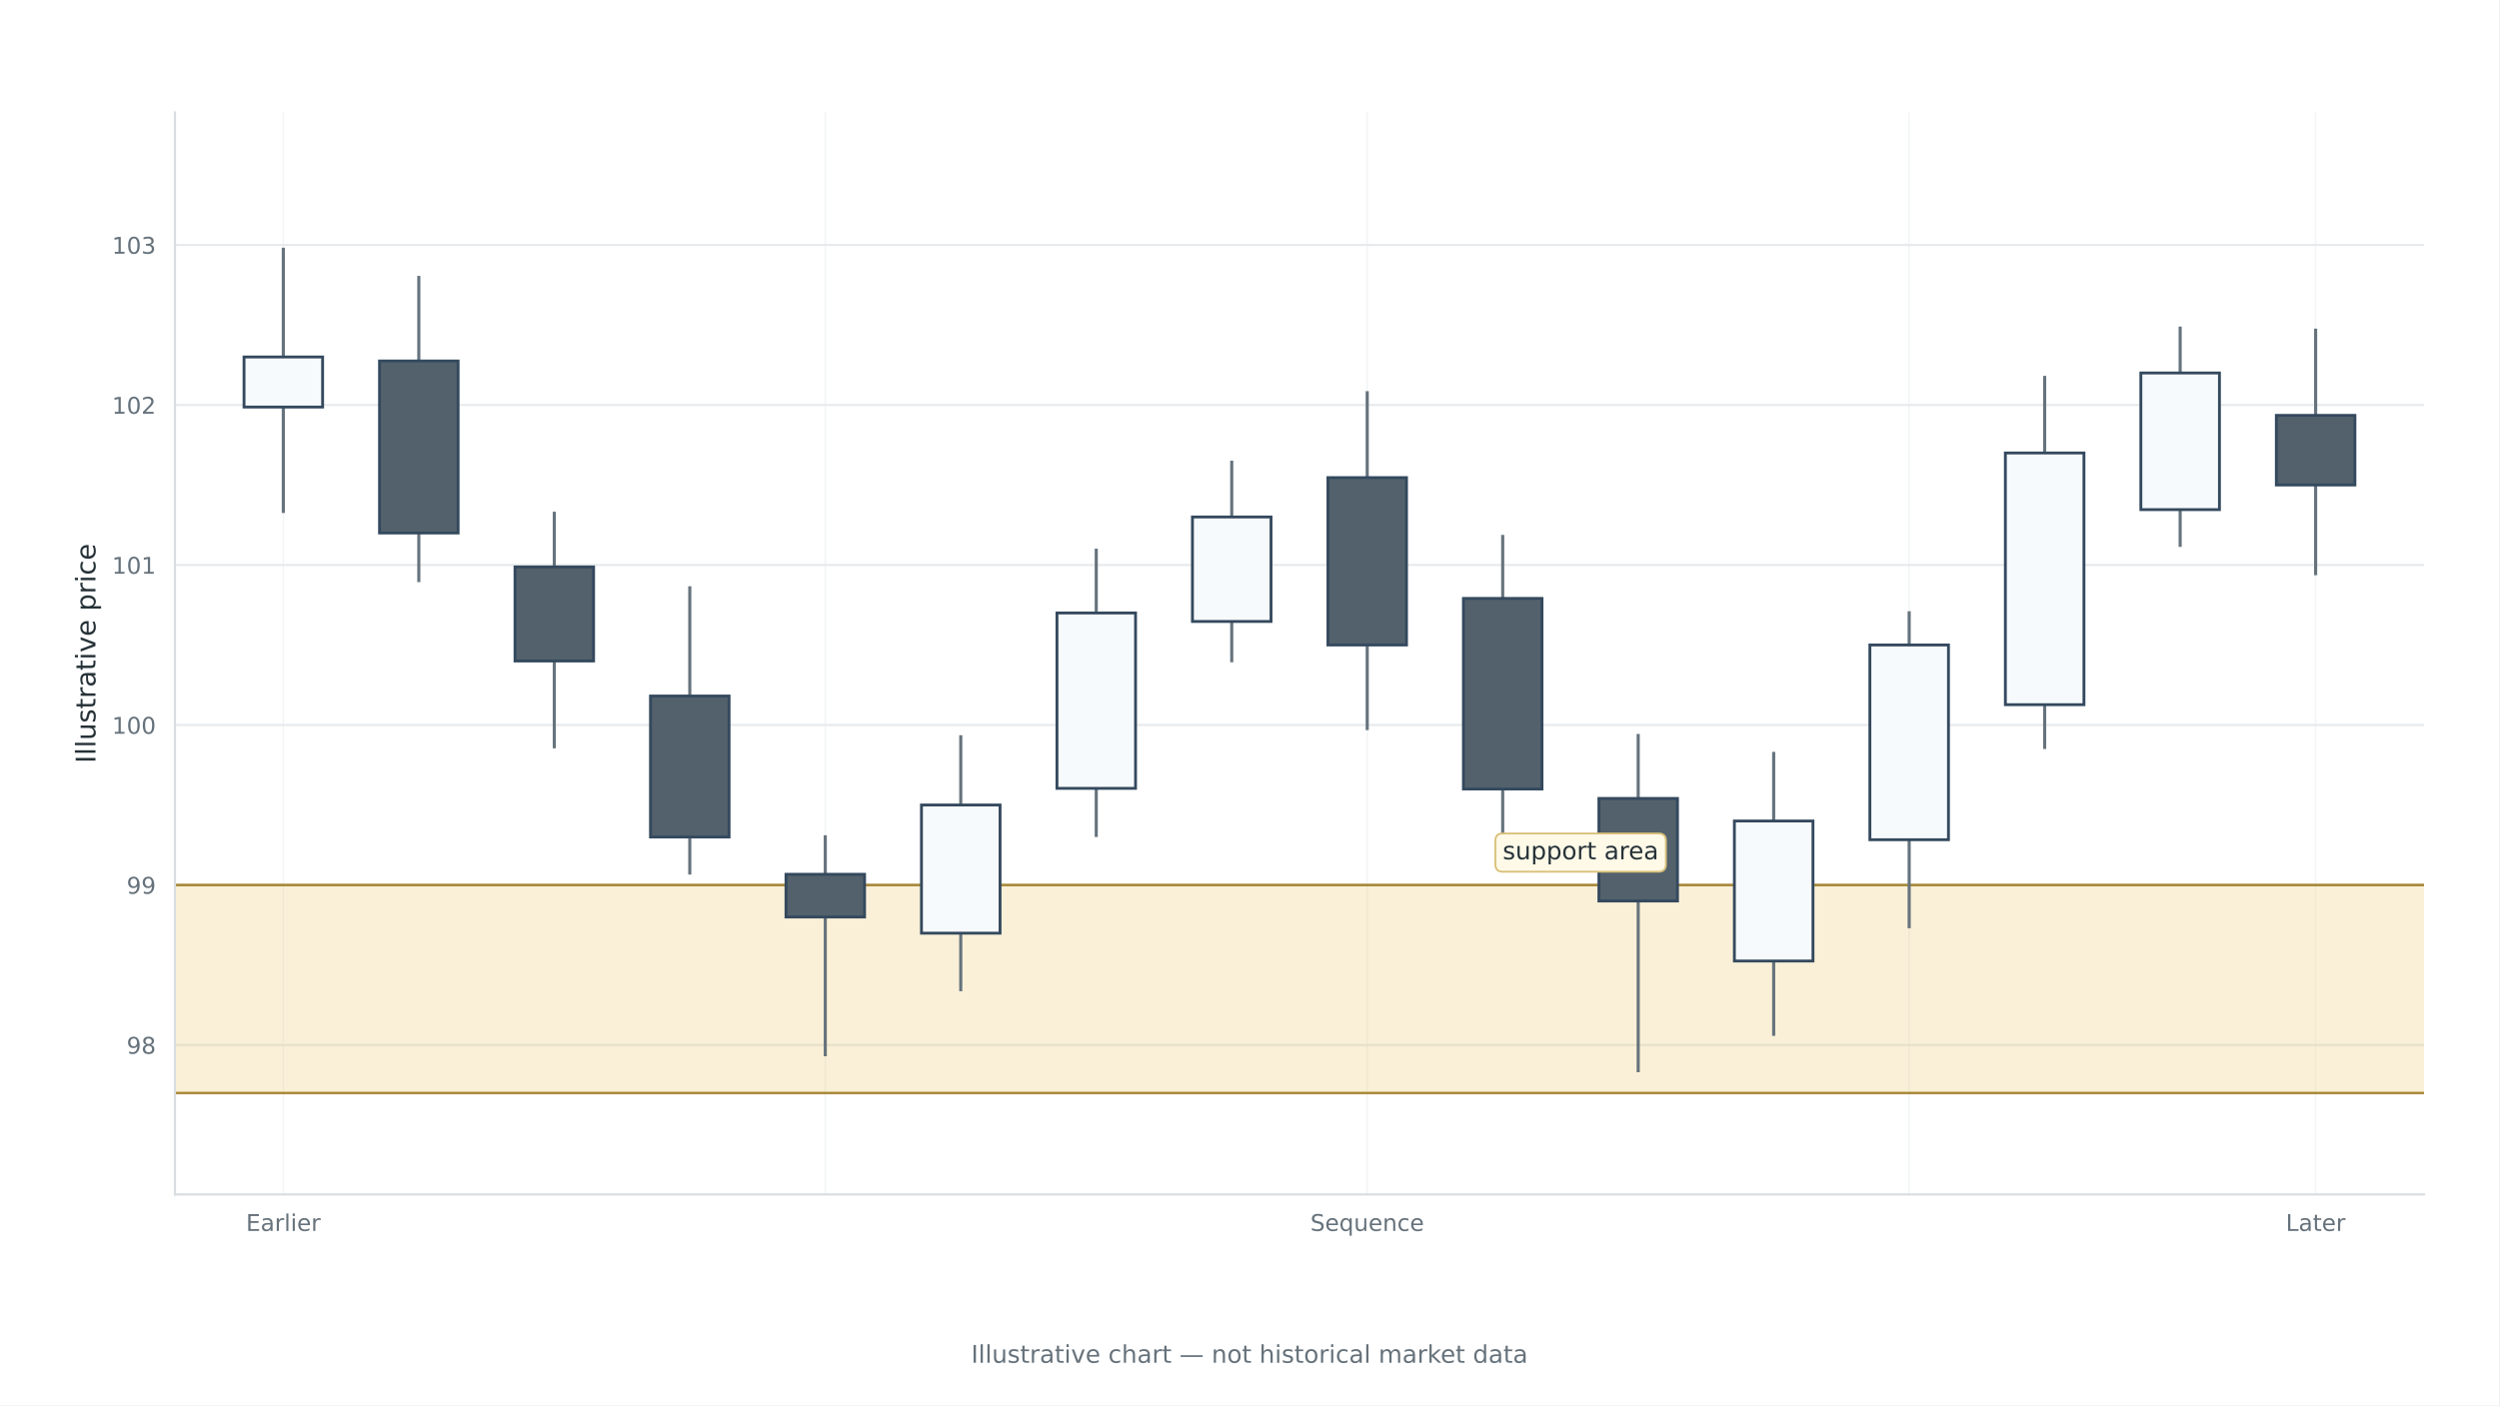
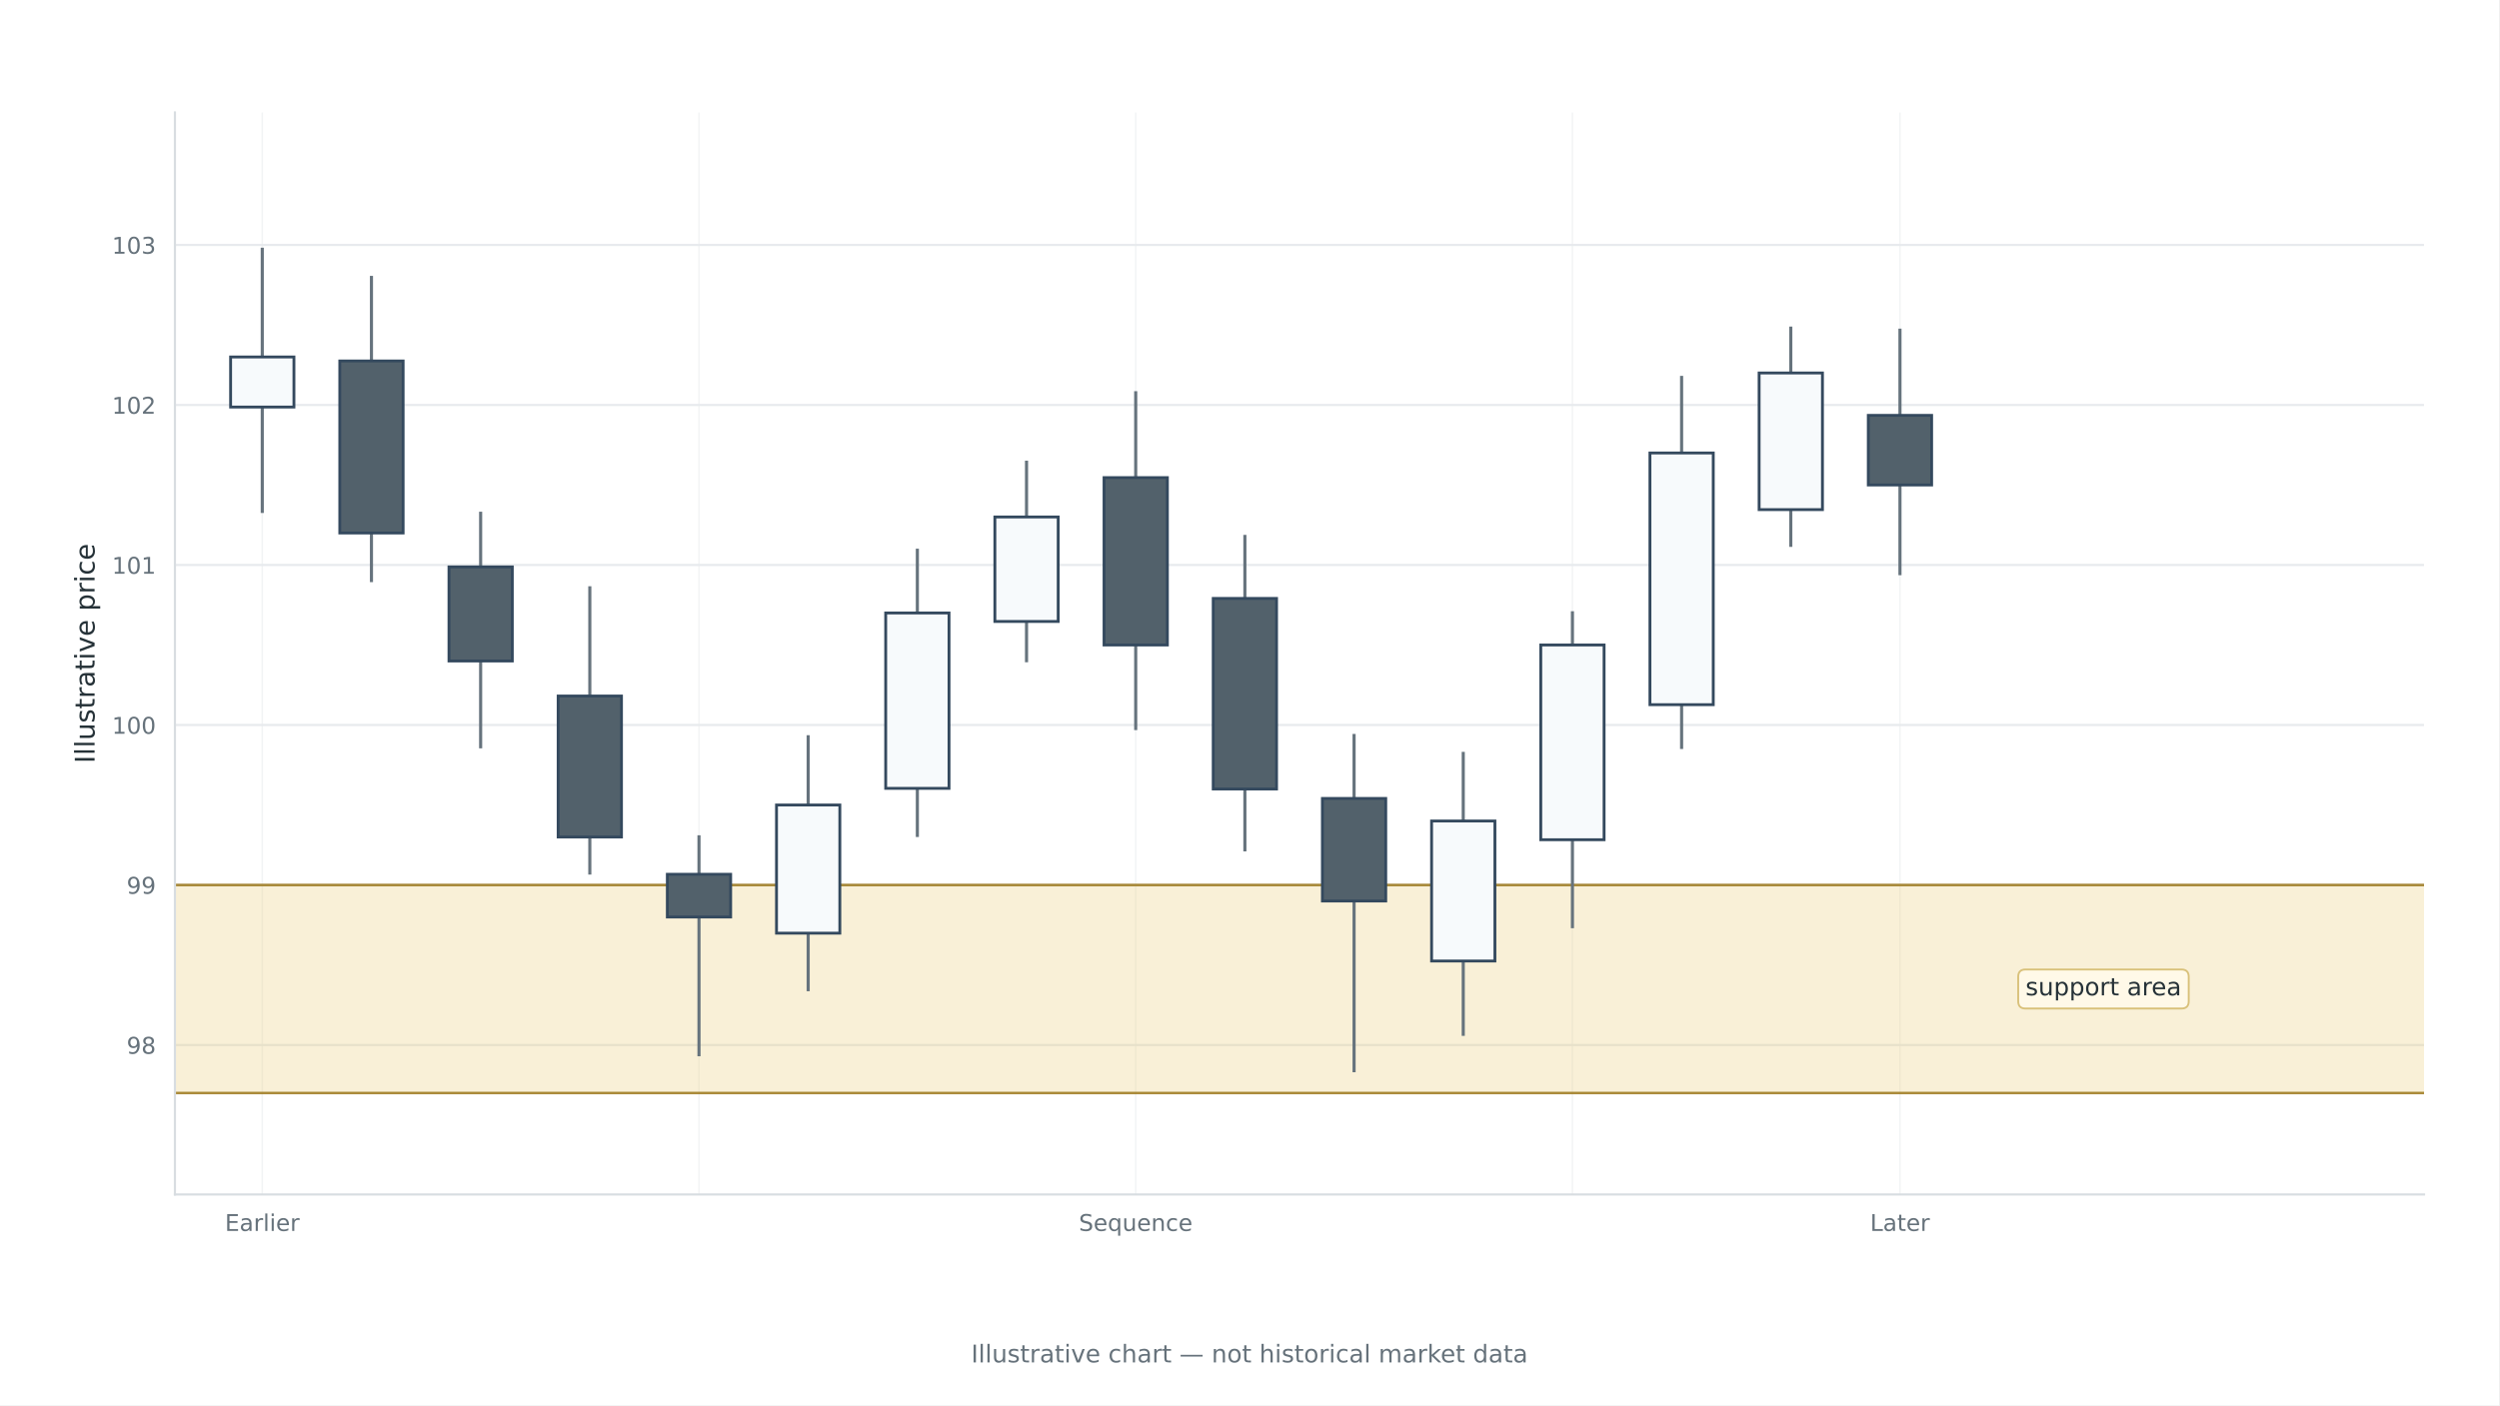
<svg xmlns="http://www.w3.org/2000/svg" width="921.6pt" height="518.4pt" viewBox="0 0 921.6 518.4" version="1.1">
  <defs>
    <style type="text/css">*{stroke-linejoin: round; stroke-linecap: butt}</style>
  </defs>
  <g id="figure_1">
    <g id="patch_1">
      <path d="M 0 518.4  L 921.6 518.4  L 921.6 0  L 0 0  z " style="fill: #ffffff" />
    </g>
    <g id="axes_1">
      <g id="patch_2">
        <path d="M 64.512 440.64  L 893.952 440.64  L 893.952 41.472  L 64.512 41.472  z " style="fill: #ffffff" />
      </g>
      <g id="matplotlib.axis_1">
        <g id="xtick_1">
          <g id="line2d_1">
-             <path d="M 104.485 440.64  L 104.485 41.472  " clip-path="url(#p820b85c30f)" style="fill: none; stroke: #f2f4f5; stroke-width: 0.55; stroke-linecap: square" />
+             <path d="M 96.723 440.64  L 96.723 41.472  " clip-path="url(#pecd481ab19)" style="fill: none; stroke: #f2f4f5; stroke-width: 0.55; stroke-linecap: square" />
          </g>
          <g id="line2d_2" />
          <g id="text_1">
-             <text style="font-size: 8.5px; font-family: 'DejaVu Sans'; text-anchor: middle; fill: #66727b" x="104.485" y="454.099" transform="rotate(-0 104.485 454.0987)">Earlier</text>
+             <text style="font-size: 8.5px; font-family: 'DejaVu Sans'; text-anchor: middle; fill: #66727b" x="96.723" y="454.099" transform="rotate(-0 96.72326 454.0987)">Earlier</text>
          </g>
        </g>
        <g id="xtick_2">
          <g id="line2d_3">
-             <path d="M 304.35 440.64  L 304.35 41.472  " clip-path="url(#p820b85c30f)" style="fill: none; stroke: #f2f4f5; stroke-width: 0.55; stroke-linecap: square" />
+             <path d="M 257.78 440.64  L 257.78 41.472  " clip-path="url(#pecd481ab19)" style="fill: none; stroke: #f2f4f5; stroke-width: 0.55; stroke-linecap: square" />
          </g>
          <g id="line2d_4" />
        </g>
        <g id="xtick_3">
          <g id="line2d_5">
-             <path d="M 504.215 440.64  L 504.215 41.472  " clip-path="url(#p820b85c30f)" style="fill: none; stroke: #f2f4f5; stroke-width: 0.55; stroke-linecap: square" />
+             <path d="M 418.836 440.64  L 418.836 41.472  " clip-path="url(#pecd481ab19)" style="fill: none; stroke: #f2f4f5; stroke-width: 0.55; stroke-linecap: square" />
          </g>
          <g id="line2d_6" />
          <g id="text_2">
-             <text style="font-size: 8.5px; font-family: 'DejaVu Sans'; text-anchor: middle; fill: #66727b" x="504.215" y="454.099" transform="rotate(-0 504.2151 454.0987)">Sequence</text>
+             <text style="font-size: 8.5px; font-family: 'DejaVu Sans'; text-anchor: middle; fill: #66727b" x="418.836" y="454.098" transform="rotate(-0 418.8359 454.098)">Sequence</text>
          </g>
        </g>
        <g id="xtick_4">
          <g id="line2d_7">
-             <path d="M 704.08 440.64  L 704.08 41.472  " clip-path="url(#p820b85c30f)" style="fill: none; stroke: #f2f4f5; stroke-width: 0.55; stroke-linecap: square" />
+             <path d="M 579.892 440.64  L 579.892 41.472  " clip-path="url(#pecd481ab19)" style="fill: none; stroke: #f2f4f5; stroke-width: 0.55; stroke-linecap: square" />
          </g>
          <g id="line2d_8" />
        </g>
        <g id="xtick_5">
          <g id="line2d_9">
-             <path d="M 853.979 440.64  L 853.979 41.472  " clip-path="url(#p820b85c30f)" style="fill: none; stroke: #f2f4f5; stroke-width: 0.55; stroke-linecap: square" />
+             <path d="M 700.684 440.64  L 700.684 41.472  " clip-path="url(#pecd481ab19)" style="fill: none; stroke: #f2f4f5; stroke-width: 0.55; stroke-linecap: square" />
          </g>
          <g id="line2d_10" />
          <g id="text_3">
-             <text style="font-size: 8.5px; font-family: 'DejaVu Sans'; text-anchor: middle; fill: #66727b" x="853.979" y="454.099" transform="rotate(-0 853.979 454.0987)">Later</text>
+             <text style="font-size: 8.5px; font-family: 'DejaVu Sans'; text-anchor: middle; fill: #66727b" x="700.684" y="454.098" transform="rotate(-0 700.6844 454.098)">Later</text>
          </g>
        </g>
      </g>
      <g id="matplotlib.axis_2">
        <g id="ytick_1">
          <g id="line2d_11">
-             <path d="M 64.512 385.509  L 893.952 385.509  " clip-path="url(#p820b85c30f)" style="fill: none; stroke: #e7eaed; stroke-width: 0.8; stroke-linecap: square" />
+             <path d="M 64.512 385.509  L 893.952 385.509  " clip-path="url(#pecd481ab19)" style="fill: none; stroke: #e7eaed; stroke-width: 0.8; stroke-linecap: square" />
          </g>
          <g id="line2d_12" />
          <g id="text_4">
-             <text style="font-size: 8.5px; font-family: 'DejaVu Sans'; text-anchor: end; fill: #66727b" x="57.512" y="388.739" transform="rotate(-0 57.512 388.7386)">98</text>
+             <text style="font-size: 8.5px; font-family: 'DejaVu Sans'; text-anchor: end; fill: #66727b" x="57.512" y="388.738" transform="rotate(-0 57.512 388.7383)">98</text>
          </g>
        </g>
        <g id="ytick_2">
          <g id="line2d_13">
-             <path d="M 64.512 326.48  L 893.952 326.48  " clip-path="url(#p820b85c30f)" style="fill: none; stroke: #e7eaed; stroke-width: 0.8; stroke-linecap: square" />
+             <path d="M 64.512 326.48  L 893.952 326.48  " clip-path="url(#pecd481ab19)" style="fill: none; stroke: #e7eaed; stroke-width: 0.8; stroke-linecap: square" />
          </g>
          <g id="line2d_14" />
          <g id="text_5">
-             <text style="font-size: 8.5px; font-family: 'DejaVu Sans'; text-anchor: end; fill: #66727b" x="57.512" y="329.71" transform="rotate(-0 57.512 329.7097)">99</text>
+             <text style="font-size: 8.5px; font-family: 'DejaVu Sans'; text-anchor: end; fill: #66727b" x="57.512" y="329.709" transform="rotate(-0 57.512 329.7094)">99</text>
          </g>
        </g>
        <g id="ytick_3">
          <g id="line2d_15">
-             <path d="M 64.512 267.451  L 893.952 267.451  " clip-path="url(#p820b85c30f)" style="fill: none; stroke: #e7eaed; stroke-width: 0.8; stroke-linecap: square" />
+             <path d="M 64.512 267.451  L 893.952 267.451  " clip-path="url(#pecd481ab19)" style="fill: none; stroke: #e7eaed; stroke-width: 0.8; stroke-linecap: square" />
          </g>
          <g id="line2d_16" />
          <g id="text_6">
-             <text style="font-size: 8.5px; font-family: 'DejaVu Sans'; text-anchor: end; fill: #66727b" x="57.512" y="270.681" transform="rotate(-0 57.512 270.6807)">100</text>
+             <text style="font-size: 8.5px; font-family: 'DejaVu Sans'; text-anchor: end; fill: #66727b" x="57.512" y="270.68" transform="rotate(-0 57.512 270.6804)">100</text>
          </g>
        </g>
        <g id="ytick_4">
          <g id="line2d_17">
-             <path d="M 64.512 208.422  L 893.952 208.422  " clip-path="url(#p820b85c30f)" style="fill: none; stroke: #e7eaed; stroke-width: 0.8; stroke-linecap: square" />
+             <path d="M 64.512 208.422  L 893.952 208.422  " clip-path="url(#pecd481ab19)" style="fill: none; stroke: #e7eaed; stroke-width: 0.8; stroke-linecap: square" />
          </g>
          <g id="line2d_18" />
          <g id="text_7">
-             <text style="font-size: 8.5px; font-family: 'DejaVu Sans'; text-anchor: end; fill: #66727b" x="57.512" y="211.652" transform="rotate(-0 57.512 211.6518)">101</text>
+             <text style="font-size: 8.5px; font-family: 'DejaVu Sans'; text-anchor: end; fill: #66727b" x="57.512" y="211.651" transform="rotate(-0 57.512 211.6514)">101</text>
          </g>
        </g>
        <g id="ytick_5">
          <g id="line2d_19">
-             <path d="M 64.512 149.393  L 893.952 149.393  " clip-path="url(#p820b85c30f)" style="fill: none; stroke: #e7eaed; stroke-width: 0.8; stroke-linecap: square" />
+             <path d="M 64.512 149.393  L 893.952 149.393  " clip-path="url(#pecd481ab19)" style="fill: none; stroke: #e7eaed; stroke-width: 0.8; stroke-linecap: square" />
          </g>
          <g id="line2d_20" />
          <g id="text_8">
-             <text style="font-size: 8.5px; font-family: 'DejaVu Sans'; text-anchor: end; fill: #66727b" x="57.512" y="152.623" transform="rotate(-0 57.512 152.6228)">102</text>
+             <text style="font-size: 8.5px; font-family: 'DejaVu Sans'; text-anchor: end; fill: #66727b" x="57.512" y="152.622" transform="rotate(-0 57.512 152.6225)">102</text>
          </g>
        </g>
        <g id="ytick_6">
          <g id="line2d_21">
-             <path d="M 64.512 90.365  L 893.952 90.365  " clip-path="url(#p820b85c30f)" style="fill: none; stroke: #e7eaed; stroke-width: 0.8; stroke-linecap: square" />
+             <path d="M 64.512 90.365  L 893.952 90.365  " clip-path="url(#pecd481ab19)" style="fill: none; stroke: #e7eaed; stroke-width: 0.8; stroke-linecap: square" />
          </g>
          <g id="line2d_22" />
          <g id="text_9">
-             <text style="font-size: 8.5px; font-family: 'DejaVu Sans'; text-anchor: end; fill: #66727b" x="57.512" y="93.594" transform="rotate(-0 57.512 93.59384)">103</text>
+             <text style="font-size: 8.5px; font-family: 'DejaVu Sans'; text-anchor: end; fill: #66727b" x="57.512" y="93.594" transform="rotate(-0 57.512 93.59351)">103</text>
          </g>
        </g>
        <g id="text_10">
-           <text style="font-size: 10px; font-family: 'DejaVu Sans'; text-anchor: middle; fill: #263238" x="35.208" y="241.056" transform="rotate(-90 35.20794 241.056)">Illustrative price</text>
+           <text style="font-size: 10px; font-family: 'DejaVu Sans'; text-anchor: middle; fill: #263238" x="34.885" y="241.056" transform="rotate(-90 34.88528 241.056)">Illustrative price</text>
        </g>
      </g>
      <g id="patch_3">
-         <path d="M 64.512 403.218  L 893.952 403.218  L 893.952 326.48  L 64.512 326.48  z " clip-path="url(#p820b85c30f)" style="fill: #e7c76d; opacity: 0.27" />
+         <path d="M 64.512 403.218  L 893.952 403.218  L 893.952 326.48  L 64.512 326.48  z " clip-path="url(#pecd481ab19)" style="fill: #e7c76d; opacity: 0.27" />
      </g>
      <g id="line2d_23">
-         <path d="M 64.512 403.218  L 893.952 403.218  " clip-path="url(#p820b85c30f)" style="fill: none; stroke: #9d781b; stroke-opacity: 0.85; stroke-width: 0.95; stroke-linecap: square" />
+         <path d="M 64.512 403.218  L 893.952 403.218  " clip-path="url(#pecd481ab19)" style="fill: none; stroke: #9d781b; stroke-opacity: 0.85; stroke-width: 0.95; stroke-linecap: square" />
      </g>
      <g id="line2d_24">
-         <path d="M 64.512 326.48  L 893.952 326.48  " clip-path="url(#p820b85c30f)" style="fill: none; stroke: #9d781b; stroke-opacity: 0.85; stroke-width: 0.95; stroke-linecap: square" />
+         <path d="M 64.512 326.48  L 893.952 326.48  " clip-path="url(#pecd481ab19)" style="fill: none; stroke: #9d781b; stroke-opacity: 0.85; stroke-width: 0.95; stroke-linecap: square" />
      </g>
      <g id="patch_4">
        <path d="M 64.512 440.64  L 64.512 41.472  " style="fill: none; stroke: #d8dde1; stroke-width: 0.8; stroke-linejoin: miter; stroke-linecap: square" />
      </g>
      <g id="patch_5">
        <path d="M 64.512 440.64  L 893.952 440.64  " style="fill: none; stroke: #d8dde1; stroke-width: 0.8; stroke-linejoin: miter; stroke-linecap: square" />
      </g>
      <g id="LineCollection_1">
-         <path d="M 104.485 189.238  L 104.485 91.368  " clip-path="url(#p820b85c30f)" style="fill: none; stroke: #66737d; stroke-width: 1.15" />
+         <path d="M 96.723 189.238  L 96.723 91.368  " clip-path="url(#pecd481ab19)" style="fill: none; stroke: #66737d; stroke-width: 1.15" />
      </g>
      <g id="LineCollection_2">
-         <path d="M 154.451 214.739  L 154.451 101.757  " clip-path="url(#p820b85c30f)" style="fill: none; stroke: #66737d; stroke-width: 1.15" />
+         <path d="M 136.987 214.739  L 136.987 101.757  " clip-path="url(#pecd481ab19)" style="fill: none; stroke: #66737d; stroke-width: 1.15" />
      </g>
      <g id="LineCollection_3">
-         <path d="M 204.418 276.07  L 204.418 188.766  " clip-path="url(#p820b85c30f)" style="fill: none; stroke: #66737d; stroke-width: 1.15" />
+         <path d="M 177.251 276.07  L 177.251 188.766  " clip-path="url(#pecd481ab19)" style="fill: none; stroke: #66737d; stroke-width: 1.15" />
      </g>
      <g id="LineCollection_4">
-         <path d="M 254.384 322.643  L 254.384 216.273  " clip-path="url(#p820b85c30f)" style="fill: none; stroke: #66737d; stroke-width: 1.15" />
+         <path d="M 217.515 322.643  L 217.515 216.273  " clip-path="url(#pecd481ab19)" style="fill: none; stroke: #66737d; stroke-width: 1.15" />
      </g>
      <g id="LineCollection_5">
-         <path d="M 304.35 389.641  L 304.35 308.122  " clip-path="url(#p820b85c30f)" style="fill: none; stroke: #66737d; stroke-width: 1.15" />
+         <path d="M 257.78 389.641  L 257.78 308.122  " clip-path="url(#pecd481ab19)" style="fill: none; stroke: #66737d; stroke-width: 1.15" />
      </g>
      <g id="LineCollection_6">
-         <path d="M 354.316 365.676  L 354.316 271.229  " clip-path="url(#p820b85c30f)" style="fill: none; stroke: #66737d; stroke-width: 1.15" />
+         <path d="M 298.044 365.676  L 298.044 271.229  " clip-path="url(#pecd481ab19)" style="fill: none; stroke: #66737d; stroke-width: 1.15" />
      </g>
      <g id="LineCollection_7">
-         <path d="M 404.283 308.772  L 404.283 202.401  " clip-path="url(#p820b85c30f)" style="fill: none; stroke: #66737d; stroke-width: 1.15" />
+         <path d="M 338.308 308.772  L 338.308 202.401  " clip-path="url(#pecd481ab19)" style="fill: none; stroke: #66737d; stroke-width: 1.15" />
      </g>
      <g id="LineCollection_8">
-         <path d="M 454.249 244.312  L 454.249 169.936  " clip-path="url(#p820b85c30f)" style="fill: none; stroke: #66737d; stroke-width: 1.15" />
+         <path d="M 378.572 244.312  L 378.572 169.936  " clip-path="url(#pecd481ab19)" style="fill: none; stroke: #66737d; stroke-width: 1.15" />
      </g>
      <g id="LineCollection_9">
-         <path d="M 504.215 269.34  L 504.215 144.317  " clip-path="url(#p820b85c30f)" style="fill: none; stroke: #66737d; stroke-width: 1.15" />
+         <path d="M 418.836 269.34  L 418.836 144.317  " clip-path="url(#pecd481ab19)" style="fill: none; stroke: #66737d; stroke-width: 1.15" />
      </g>
      <g id="LineCollection_10">
-         <path d="M 554.181 314.084  L 554.181 197.325  " clip-path="url(#p820b85c30f)" style="fill: none; stroke: #66737d; stroke-width: 1.15" />
+         <path d="M 459.1 314.084  L 459.1 197.325  " clip-path="url(#pecd481ab19)" style="fill: none; stroke: #66737d; stroke-width: 1.15" />
      </g>
      <g id="LineCollection_11">
-         <path d="M 604.148 395.544  L 604.148 270.757  " clip-path="url(#p820b85c30f)" style="fill: none; stroke: #66737d; stroke-width: 1.15" />
+         <path d="M 499.364 395.544  L 499.364 270.757  " clip-path="url(#pecd481ab19)" style="fill: none; stroke: #66737d; stroke-width: 1.15" />
      </g>
      <g id="LineCollection_12">
-         <path d="M 654.114 382.145  L 654.114 277.368  " clip-path="url(#p820b85c30f)" style="fill: none; stroke: #66737d; stroke-width: 1.15" />
+         <path d="M 539.628 382.145  L 539.628 277.368  " clip-path="url(#pecd481ab19)" style="fill: none; stroke: #66737d; stroke-width: 1.15" />
      </g>
      <g id="LineCollection_13">
-         <path d="M 704.08 342.418  L 704.08 225.482  " clip-path="url(#p820b85c30f)" style="fill: none; stroke: #66737d; stroke-width: 1.15" />
+         <path d="M 579.892 342.418  L 579.892 225.482  " clip-path="url(#pecd481ab19)" style="fill: none; stroke: #66737d; stroke-width: 1.15" />
      </g>
      <g id="LineCollection_14">
-         <path d="M 754.046 276.306  L 754.046 138.65  " clip-path="url(#p820b85c30f)" style="fill: none; stroke: #66737d; stroke-width: 1.15" />
+         <path d="M 620.156 276.306  L 620.156 138.65  " clip-path="url(#pecd481ab19)" style="fill: none; stroke: #66737d; stroke-width: 1.15" />
      </g>
      <g id="LineCollection_15">
-         <path d="M 804.013 201.752  L 804.013 120.469  " clip-path="url(#p820b85c30f)" style="fill: none; stroke: #66737d; stroke-width: 1.15" />
+         <path d="M 660.42 201.752  L 660.42 120.469  " clip-path="url(#pecd481ab19)" style="fill: none; stroke: #66737d; stroke-width: 1.15" />
      </g>
      <g id="LineCollection_16">
-         <path d="M 853.979 212.2  L 853.979 121.237  " clip-path="url(#p820b85c30f)" style="fill: none; stroke: #66737d; stroke-width: 1.15" />
+         <path d="M 700.684 212.2  L 700.684 121.237  " clip-path="url(#pecd481ab19)" style="fill: none; stroke: #66737d; stroke-width: 1.15" />
      </g>
      <g id="patch_6">
-         <path d="M 89.995 150.161  L 118.975 150.161  L 118.975 131.685  L 89.995 131.685  z " clip-path="url(#p820b85c30f)" style="fill: #f7fafc; stroke: #34495e; stroke-width: 1.05; stroke-linejoin: miter" />
+         <path d="M 85.047 150.161  L 108.4 150.161  L 108.4 131.685  L 85.047 131.685  z " clip-path="url(#pecd481ab19)" style="fill: #f7fafc; stroke: #34495e; stroke-width: 1.05; stroke-linejoin: miter" />
      </g>
      <g id="patch_7">
-         <path d="M 139.961 196.617  L 168.941 196.617  L 168.941 133.161  L 139.961 133.161  z " clip-path="url(#p820b85c30f)" style="fill: #52616b; stroke: #34495e; stroke-width: 1.05; stroke-linejoin: miter" />
+         <path d="M 125.311 196.617  L 148.664 196.617  L 148.664 133.161  L 125.311 133.161  z " clip-path="url(#pecd481ab19)" style="fill: #52616b; stroke: #34495e; stroke-width: 1.05; stroke-linejoin: miter" />
      </g>
      <g id="patch_8">
-         <path d="M 189.927 243.84  L 218.908 243.84  L 218.908 209.131  L 189.927 209.131  z " clip-path="url(#p820b85c30f)" style="fill: #52616b; stroke: #34495e; stroke-width: 1.05; stroke-linejoin: miter" />
+         <path d="M 165.575 243.84  L 188.928 243.84  L 188.928 209.131  L 165.575 209.131  z " clip-path="url(#pecd481ab19)" style="fill: #52616b; stroke: #34495e; stroke-width: 1.05; stroke-linejoin: miter" />
      </g>
      <g id="patch_9">
-         <path d="M 239.894 308.772  L 268.874 308.772  L 268.874 256.767  L 239.894 256.767  z " clip-path="url(#p820b85c30f)" style="fill: #52616b; stroke: #34495e; stroke-width: 1.05; stroke-linejoin: miter" />
+         <path d="M 205.839 308.772  L 229.192 308.772  L 229.192 256.767  L 205.839 256.767  z " clip-path="url(#pecd481ab19)" style="fill: #52616b; stroke: #34495e; stroke-width: 1.05; stroke-linejoin: miter" />
      </g>
      <g id="patch_10">
-         <path d="M 289.86 338.286  L 318.84 338.286  L 318.84 322.525  L 289.86 322.525  z " clip-path="url(#p820b85c30f)" style="fill: #52616b; stroke: #34495e; stroke-width: 1.05; stroke-linejoin: miter" />
+         <path d="M 246.103 338.286  L 269.456 338.286  L 269.456 322.525  L 246.103 322.525  z " clip-path="url(#pecd481ab19)" style="fill: #52616b; stroke: #34495e; stroke-width: 1.05; stroke-linejoin: miter" />
      </g>
      <g id="patch_11">
-         <path d="M 339.826 344.248  L 368.807 344.248  L 368.807 296.966  L 339.826 296.966  z " clip-path="url(#p820b85c30f)" style="fill: #f7fafc; stroke: #34495e; stroke-width: 1.05; stroke-linejoin: miter" />
+         <path d="M 286.367 344.248  L 309.72 344.248  L 309.72 296.966  L 286.367 296.966  z " clip-path="url(#pecd481ab19)" style="fill: #f7fafc; stroke: #34495e; stroke-width: 1.05; stroke-linejoin: miter" />
      </g>
      <g id="patch_12">
-         <path d="M 389.792 290.827  L 418.773 290.827  L 418.773 226.131  L 389.792 226.131  z " clip-path="url(#p820b85c30f)" style="fill: #f7fafc; stroke: #34495e; stroke-width: 1.05; stroke-linejoin: miter" />
+         <path d="M 326.631 290.827  L 349.984 290.827  L 349.984 226.131  L 326.631 226.131  z " clip-path="url(#pecd481ab19)" style="fill: #f7fafc; stroke: #34495e; stroke-width: 1.05; stroke-linejoin: miter" />
      </g>
      <g id="patch_13">
-         <path d="M 439.759 229.26  L 468.739 229.26  L 468.739 190.714  L 439.759 190.714  z " clip-path="url(#p820b85c30f)" style="fill: #f7fafc; stroke: #34495e; stroke-width: 1.05; stroke-linejoin: miter" />
+         <path d="M 366.895 229.26  L 390.248 229.26  L 390.248 190.714  L 366.895 190.714  z " clip-path="url(#pecd481ab19)" style="fill: #f7fafc; stroke: #34495e; stroke-width: 1.05; stroke-linejoin: miter" />
      </g>
      <g id="patch_14">
-         <path d="M 489.725 237.937  L 518.705 237.937  L 518.705 176.193  L 489.725 176.193  z " clip-path="url(#p820b85c30f)" style="fill: #52616b; stroke: #34495e; stroke-width: 1.05; stroke-linejoin: miter" />
+         <path d="M 407.159 237.937  L 430.512 237.937  L 430.512 176.193  L 407.159 176.193  z " clip-path="url(#pecd481ab19)" style="fill: #52616b; stroke: #34495e; stroke-width: 1.05; stroke-linejoin: miter" />
      </g>
      <g id="patch_15">
-         <path d="M 539.691 291.063  L 568.672 291.063  L 568.672 220.759  L 539.691 220.759  z " clip-path="url(#p820b85c30f)" style="fill: #52616b; stroke: #34495e; stroke-width: 1.05; stroke-linejoin: miter" />
+         <path d="M 447.423 291.063  L 470.777 291.063  L 470.777 220.759  L 447.423 220.759  z " clip-path="url(#pecd481ab19)" style="fill: #52616b; stroke: #34495e; stroke-width: 1.05; stroke-linejoin: miter" />
      </g>
      <g id="patch_16">
-         <path d="M 589.657 332.383  L 618.638 332.383  L 618.638 294.546  L 589.657 294.546  z " clip-path="url(#p820b85c30f)" style="fill: #52616b; stroke: #34495e; stroke-width: 1.05; stroke-linejoin: miter" />
+         <path d="M 487.687 332.383  L 511.041 332.383  L 511.041 294.546  L 487.687 294.546  z " clip-path="url(#pecd481ab19)" style="fill: #52616b; stroke: #34495e; stroke-width: 1.05; stroke-linejoin: miter" />
      </g>
      <g id="patch_17">
-         <path d="M 639.624 354.519  L 668.604 354.519  L 668.604 302.869  L 639.624 302.869  z " clip-path="url(#p820b85c30f)" style="fill: #f7fafc; stroke: #34495e; stroke-width: 1.05; stroke-linejoin: miter" />
+         <path d="M 527.952 354.519  L 551.305 354.519  L 551.305 302.869  L 527.952 302.869  z " clip-path="url(#pecd481ab19)" style="fill: #f7fafc; stroke: #34495e; stroke-width: 1.05; stroke-linejoin: miter" />
      </g>
      <g id="patch_18">
-         <path d="M 689.59 309.775  L 718.57 309.775  L 718.57 237.937  L 689.59 237.937  z " clip-path="url(#p820b85c30f)" style="fill: #f7fafc; stroke: #34495e; stroke-width: 1.05; stroke-linejoin: miter" />
+         <path d="M 568.216 309.775  L 591.569 309.775  L 591.569 237.937  L 568.216 237.937  z " clip-path="url(#pecd481ab19)" style="fill: #f7fafc; stroke: #34495e; stroke-width: 1.05; stroke-linejoin: miter" />
      </g>
      <g id="patch_19">
-         <path d="M 739.556 259.955  L 768.537 259.955  L 768.537 167.102  L 739.556 167.102  z " clip-path="url(#p820b85c30f)" style="fill: #f7fafc; stroke: #34495e; stroke-width: 1.05; stroke-linejoin: miter" />
+         <path d="M 608.48 259.955  L 631.833 259.955  L 631.833 167.102  L 608.48 167.102  z " clip-path="url(#pecd481ab19)" style="fill: #f7fafc; stroke: #34495e; stroke-width: 1.05; stroke-linejoin: miter" />
      </g>
      <g id="patch_20">
-         <path d="M 789.523 187.998  L 818.503 187.998  L 818.503 137.588  L 789.523 137.588  z " clip-path="url(#p820b85c30f)" style="fill: #f7fafc; stroke: #34495e; stroke-width: 1.05; stroke-linejoin: miter" />
+         <path d="M 648.744 187.998  L 672.097 187.998  L 672.097 137.588  L 648.744 137.588  z " clip-path="url(#pecd481ab19)" style="fill: #f7fafc; stroke: #34495e; stroke-width: 1.05; stroke-linejoin: miter" />
      </g>
      <g id="patch_21">
-         <path d="M 839.489 178.908  L 868.469 178.908  L 868.469 153.23  L 839.489 153.23  z " clip-path="url(#p820b85c30f)" style="fill: #52616b; stroke: #34495e; stroke-width: 1.05; stroke-linejoin: miter" />
+         <path d="M 689.008 178.908  L 712.361 178.908  L 712.361 153.23  L 689.008 153.23  z " clip-path="url(#pecd481ab19)" style="fill: #52616b; stroke: #34495e; stroke-width: 1.05; stroke-linejoin: miter" />
      </g>
      <g id="text_11">
        <g id="patch_22">
-           <path d="M 554.181 321.576  L 611.662 321.576  Q 614.362 321.576 614.362 318.876  L 614.362 310.166  Q 614.362 307.466 611.662 307.466  L 554.181 307.466  Q 551.481 307.466 551.481 310.166  L 551.481 318.876  Q 551.481 321.576 554.181 321.576  z " style="fill: #fff9e8; stroke: #d9c17a; stroke-width: 0.7; stroke-linejoin: miter" />
-         </g>
-         <text style="font-size: 9px; font-family: 'DejaVu Sans'; text-anchor: start; fill: #263238" x="554.181" y="317.004" transform="rotate(-0 554.1814 317.0042)">support area</text>
+           <path d="M 746.988 372.049  L 804.473 372.049  Q 807.173 372.049 807.173 369.349  L 807.173 360.349  Q 807.173 357.649 804.473 357.649  L 746.988 357.649  Q 744.288 357.649 744.288 360.349  L 744.288 369.349  Q 744.288 372.049 746.988 372.049  z " style="fill: #fff9e8; stroke: #d9c17a; stroke-width: 0.7; stroke-linejoin: miter" />
+         </g>
+         <text style="font-size: 9px; font-family: 'DejaVu Sans'; text-anchor: start; fill: #263238" x="746.988" y="367.187" transform="rotate(-0 746.9881 367.1871)">support area</text>
      </g>
    </g>
    <g id="text_12">
-       <text style="font-size: 9px; font-family: 'DejaVu Sans'; text-anchor: middle; fill: #66727b" x="460.8" y="502.739" transform="rotate(-0 460.8 502.7394)">Illustrative chart — not historical market data</text>
+       <text style="font-size: 9px; font-family: 'DejaVu Sans'; text-anchor: middle; fill: #66727b" x="460.8" y="502.594" transform="rotate(-0 460.8 502.5942)">Illustrative chart — not historical market data</text>
    </g>
  </g>
  <defs>
-     <clipPath id="p820b85c30f">
+     <clipPath id="pecd481ab19">
      <rect x="64.512" y="41.472" width="829.44" height="399.168" />
    </clipPath>
  </defs>
</svg>
